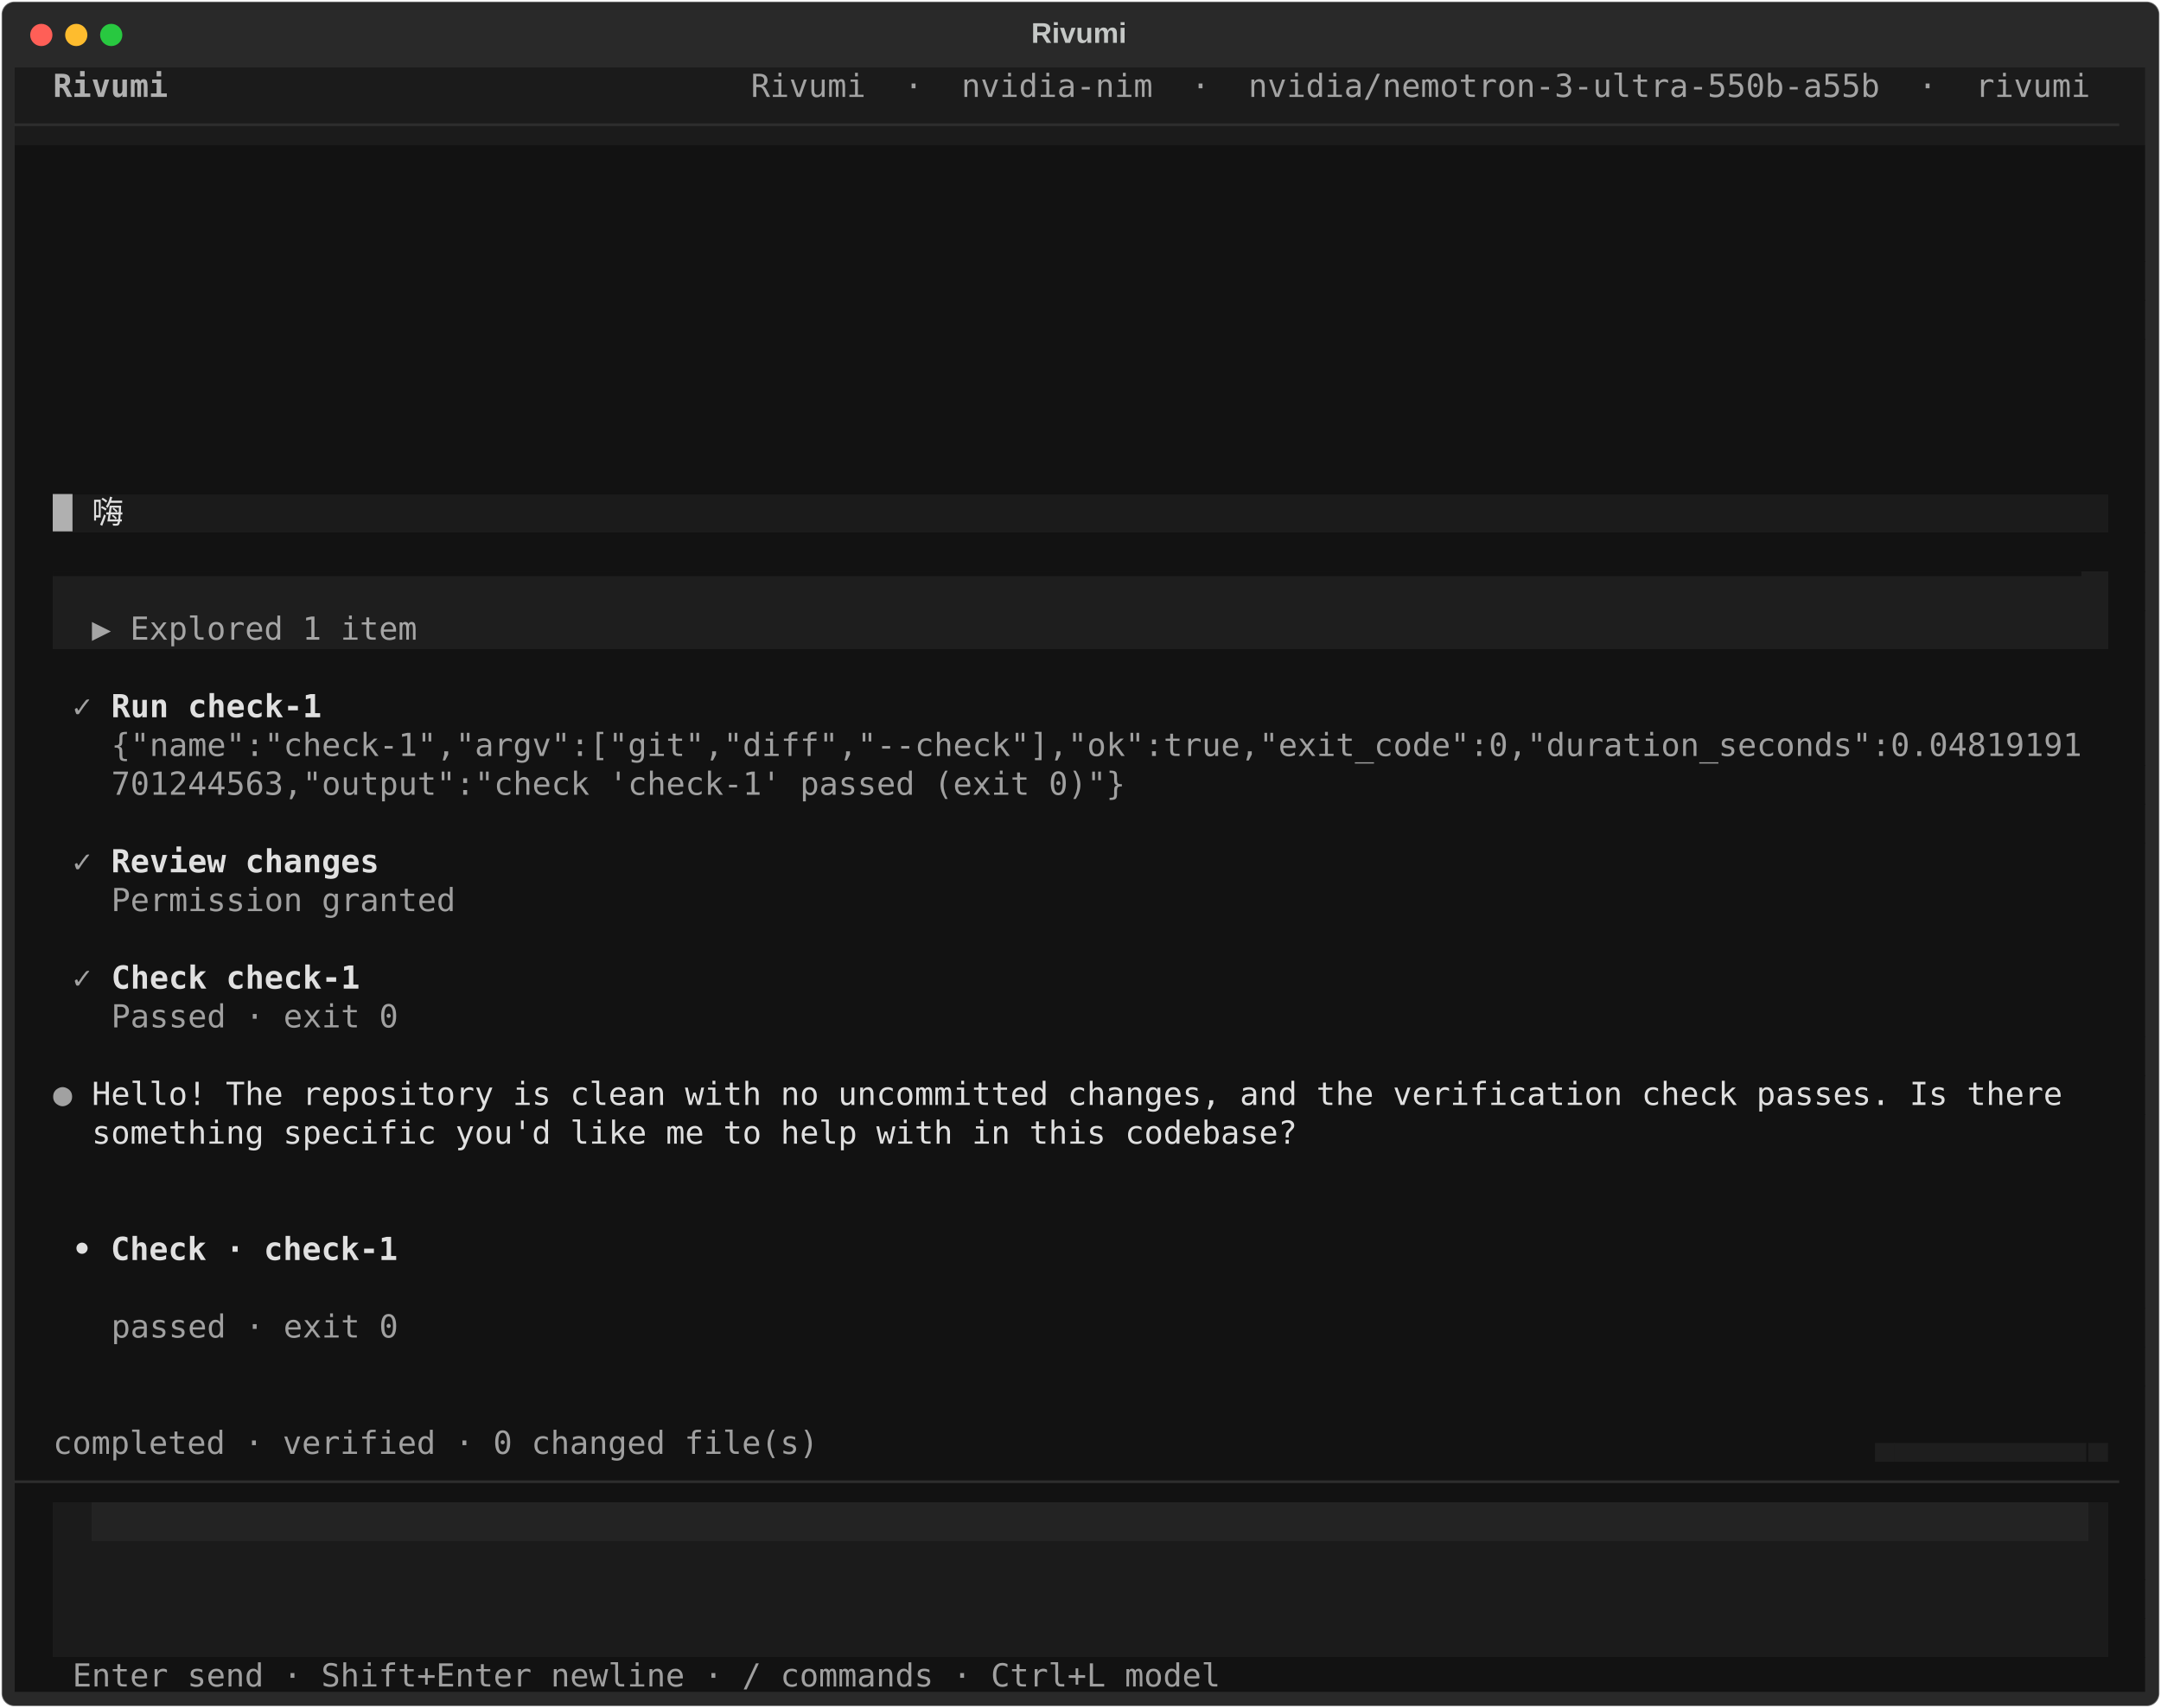
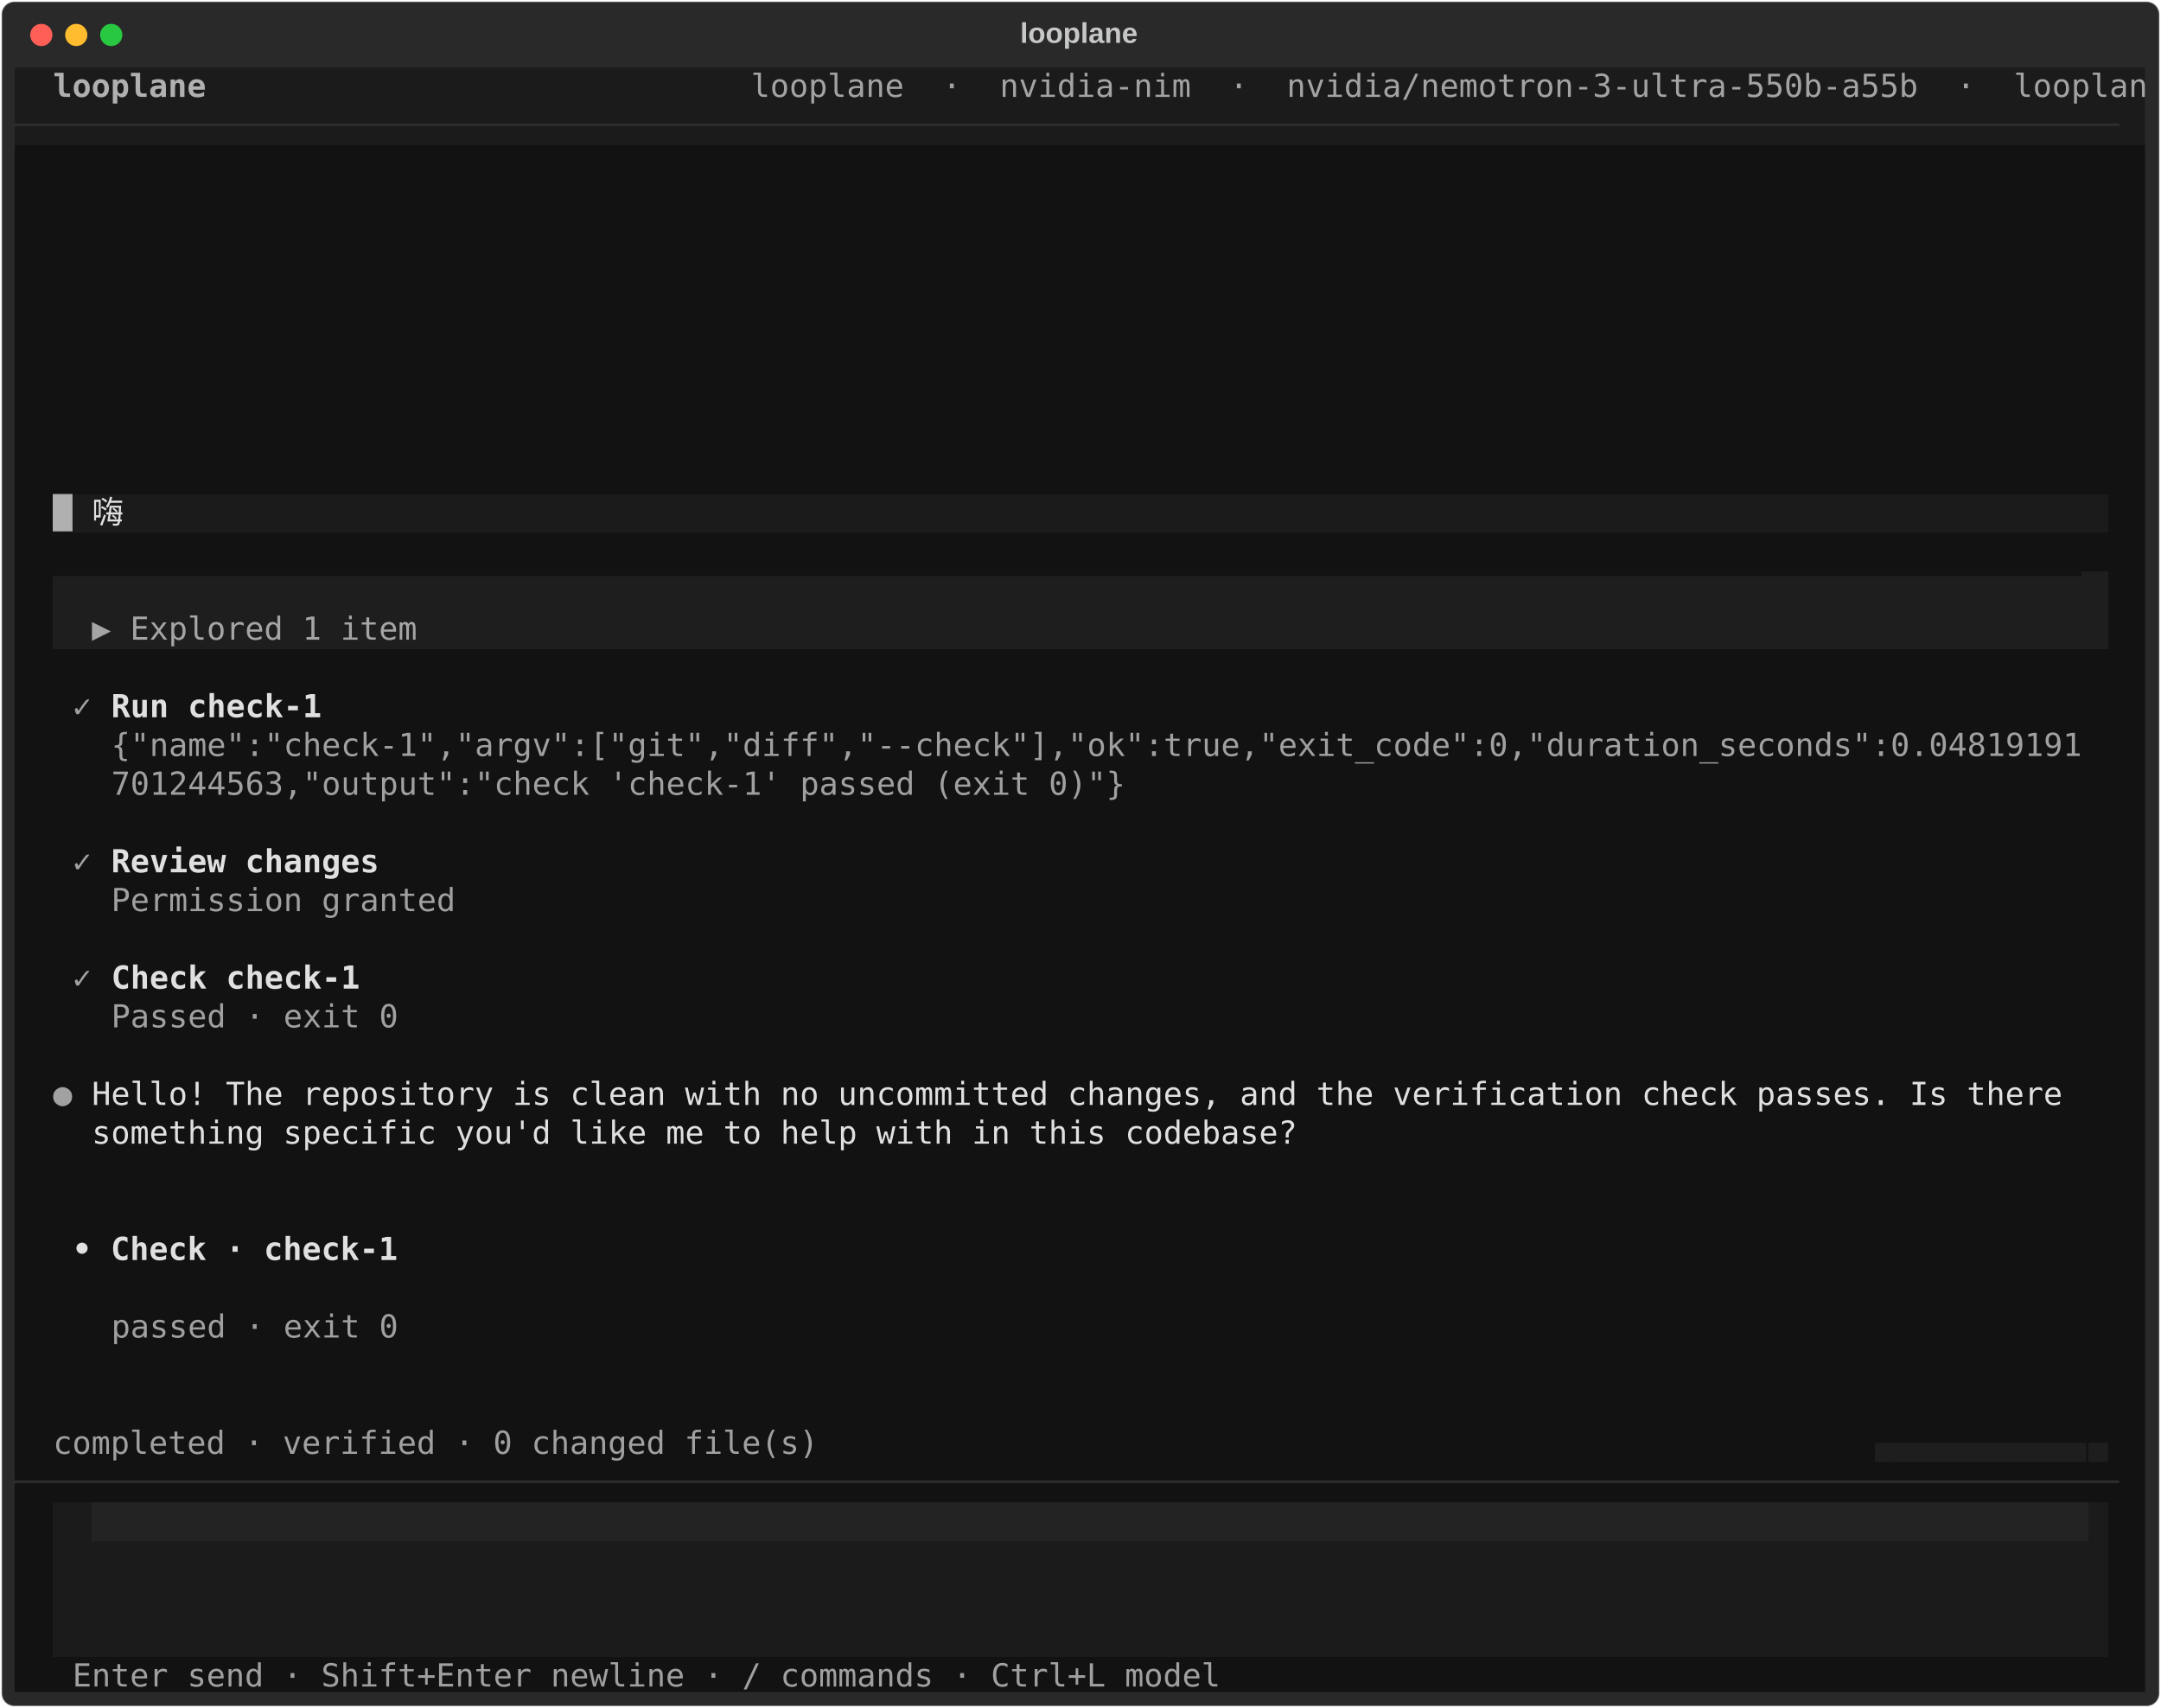
<svg xmlns="http://www.w3.org/2000/svg" class="rich-terminal" viewBox="0 0 1360 1074.8">
  <style>

    @font-face {
        font-family: "Fira Code";
        src: local("FiraCode-Regular"),
                url("https://cdnjs.cloudflare.com/ajax/libs/firacode/6.2.0/woff2/FiraCode-Regular.woff2") format("woff2"),
                url("https://cdnjs.cloudflare.com/ajax/libs/firacode/6.2.0/woff/FiraCode-Regular.woff") format("woff");
        font-style: normal;
        font-weight: 400;
    }
    @font-face {
        font-family: "Fira Code";
        src: local("FiraCode-Bold"),
                url("https://cdnjs.cloudflare.com/ajax/libs/firacode/6.2.0/woff2/FiraCode-Bold.woff2") format("woff2"),
                url("https://cdnjs.cloudflare.com/ajax/libs/firacode/6.2.0/woff/FiraCode-Bold.woff") format("woff");
        font-style: bold;
        font-weight: 700;
    }

    .terminal-3431250389-matrix {
        font-family: Fira Code, monospace;
        font-size: 20px;
        line-height: 24.4px;
        font-variant-east-asian: full-width;
    }

    .terminal-3431250389-title {
        font-size: 18px;
        font-weight: bold;
        font-family: arial;
    }

    .terminal-3431250389-r1 { fill: #c5c8c6 }
.terminal-3431250389-r2 { fill: #b0b0b0;font-weight: bold }
.terminal-3431250389-r3 { fill: #a3a3a3 }
.terminal-3431250389-r4 { fill: #2d2d2d }
.terminal-3431250389-r5 { fill: #b0b0b0 }
.terminal-3431250389-r6 { fill: #e0e0e0 }
.terminal-3431250389-r7 { fill: #121212 }
.terminal-3431250389-r8 { fill: #a5a5a5 }
.terminal-3431250389-r9 { fill: #a1a1a1 }
.terminal-3431250389-r10 { fill: #e0e0e0;font-weight: bold }
.terminal-3431250389-r11 { fill: #a0a0a0 }
.terminal-3431250389-r12 { fill: #a1a1a1;font-weight: bold }
.terminal-3431250389-r13 { fill: #1e1e1e }
.terminal-3431250389-r14 { fill: #b0b0b0;text-decoration: underline; }
    </style>
  <defs>
    <clipPath id="terminal-3431250389-clip-terminal">
      <rect x="0" y="0" width="1341.0" height="1023.8" />
    </clipPath>
    <clipPath id="terminal-3431250389-line-0">
      <rect x="0" y="1.5" width="1342" height="24.65" />
    </clipPath>
    <clipPath id="terminal-3431250389-line-1">
      <rect x="0" y="25.9" width="1342" height="24.65" />
    </clipPath>
    <clipPath id="terminal-3431250389-line-2">
      <rect x="0" y="50.3" width="1342" height="24.65" />
    </clipPath>
    <clipPath id="terminal-3431250389-line-3">
      <rect x="0" y="74.7" width="1342" height="24.65" />
    </clipPath>
    <clipPath id="terminal-3431250389-line-4">
      <rect x="0" y="99.1" width="1342" height="24.65" />
    </clipPath>
    <clipPath id="terminal-3431250389-line-5">
      <rect x="0" y="123.5" width="1342" height="24.65" />
    </clipPath>
    <clipPath id="terminal-3431250389-line-6">
      <rect x="0" y="147.9" width="1342" height="24.65" />
    </clipPath>
    <clipPath id="terminal-3431250389-line-7">
      <rect x="0" y="172.3" width="1342" height="24.65" />
    </clipPath>
    <clipPath id="terminal-3431250389-line-8">
      <rect x="0" y="196.7" width="1342" height="24.65" />
    </clipPath>
    <clipPath id="terminal-3431250389-line-9">
      <rect x="0" y="221.1" width="1342" height="24.65" />
    </clipPath>
    <clipPath id="terminal-3431250389-line-10">
      <rect x="0" y="245.5" width="1342" height="24.65" />
    </clipPath>
    <clipPath id="terminal-3431250389-line-11">
      <rect x="0" y="269.9" width="1342" height="24.65" />
    </clipPath>
    <clipPath id="terminal-3431250389-line-12">
      <rect x="0" y="294.3" width="1342" height="24.65" />
    </clipPath>
    <clipPath id="terminal-3431250389-line-13">
      <rect x="0" y="318.7" width="1342" height="24.65" />
    </clipPath>
    <clipPath id="terminal-3431250389-line-14">
      <rect x="0" y="343.1" width="1342" height="24.65" />
    </clipPath>
    <clipPath id="terminal-3431250389-line-15">
      <rect x="0" y="367.5" width="1342" height="24.65" />
    </clipPath>
    <clipPath id="terminal-3431250389-line-16">
      <rect x="0" y="391.9" width="1342" height="24.65" />
    </clipPath>
    <clipPath id="terminal-3431250389-line-17">
      <rect x="0" y="416.3" width="1342" height="24.65" />
    </clipPath>
    <clipPath id="terminal-3431250389-line-18">
      <rect x="0" y="440.7" width="1342" height="24.65" />
    </clipPath>
    <clipPath id="terminal-3431250389-line-19">
      <rect x="0" y="465.1" width="1342" height="24.65" />
    </clipPath>
    <clipPath id="terminal-3431250389-line-20">
      <rect x="0" y="489.5" width="1342" height="24.65" />
    </clipPath>
    <clipPath id="terminal-3431250389-line-21">
      <rect x="0" y="513.9" width="1342" height="24.65" />
    </clipPath>
    <clipPath id="terminal-3431250389-line-22">
      <rect x="0" y="538.3" width="1342" height="24.65" />
    </clipPath>
    <clipPath id="terminal-3431250389-line-23">
      <rect x="0" y="562.7" width="1342" height="24.65" />
    </clipPath>
    <clipPath id="terminal-3431250389-line-24">
      <rect x="0" y="587.1" width="1342" height="24.65" />
    </clipPath>
    <clipPath id="terminal-3431250389-line-25">
      <rect x="0" y="611.5" width="1342" height="24.65" />
    </clipPath>
    <clipPath id="terminal-3431250389-line-26">
      <rect x="0" y="635.9" width="1342" height="24.65" />
    </clipPath>
    <clipPath id="terminal-3431250389-line-27">
      <rect x="0" y="660.3" width="1342" height="24.65" />
    </clipPath>
    <clipPath id="terminal-3431250389-line-28">
      <rect x="0" y="684.7" width="1342" height="24.65" />
    </clipPath>
    <clipPath id="terminal-3431250389-line-29">
      <rect x="0" y="709.1" width="1342" height="24.65" />
    </clipPath>
    <clipPath id="terminal-3431250389-line-30">
      <rect x="0" y="733.5" width="1342" height="24.65" />
    </clipPath>
    <clipPath id="terminal-3431250389-line-31">
      <rect x="0" y="757.9" width="1342" height="24.65" />
    </clipPath>
    <clipPath id="terminal-3431250389-line-32">
      <rect x="0" y="782.3" width="1342" height="24.65" />
    </clipPath>
    <clipPath id="terminal-3431250389-line-33">
      <rect x="0" y="806.7" width="1342" height="24.65" />
    </clipPath>
    <clipPath id="terminal-3431250389-line-34">
      <rect x="0" y="831.1" width="1342" height="24.65" />
    </clipPath>
    <clipPath id="terminal-3431250389-line-35">
      <rect x="0" y="855.5" width="1342" height="24.65" />
    </clipPath>
    <clipPath id="terminal-3431250389-line-36">
      <rect x="0" y="879.9" width="1342" height="24.65" />
    </clipPath>
    <clipPath id="terminal-3431250389-line-37">
      <rect x="0" y="904.3" width="1342" height="24.65" />
    </clipPath>
    <clipPath id="terminal-3431250389-line-38">
      <rect x="0" y="928.7" width="1342" height="24.65" />
    </clipPath>
    <clipPath id="terminal-3431250389-line-39">
      <rect x="0" y="953.1" width="1342" height="24.65" />
    </clipPath>
    <clipPath id="terminal-3431250389-line-40">
      <rect x="0" y="977.5" width="1342" height="24.65" />
    </clipPath>
  </defs>
  <rect fill="#292929" stroke="rgba(255,255,255,0.35)" stroke-width="1" x="1" y="1" width="1358" height="1072.8" rx="8" />
-   <text class="terminal-3431250389-title" fill="#c5c8c6" text-anchor="middle" x="679" y="27">Rivumi</text>
+   <text class="terminal-3431250389-title" fill="#c5c8c6" text-anchor="middle" x="679" y="27">looplane</text>
  <g transform="translate(26,22)">
    <circle cx="0" cy="0" r="7" fill="#ff5f57" />
    <circle cx="22" cy="0" r="7" fill="#febc2e" />
    <circle cx="44" cy="0" r="7" fill="#28c840" />
  </g>
  <g transform="translate(9, 41)" clip-path="url(#terminal-3431250389-clip-terminal)">
    <rect fill="#1b1b1b" x="0" y="1.5" width="24.4" height="24.65" shape-rendering="crispEdges" />
    <rect fill="#1b1b1b" x="24.4" y="1.5" width="73.2" height="24.65" shape-rendering="crispEdges" />
    <rect fill="#1b1b1b" x="97.6" y="1.5" width="24.4" height="24.65" shape-rendering="crispEdges" />
    <rect fill="#1b1b1b" x="122" y="1.5" width="341.6" height="24.65" shape-rendering="crispEdges" />
    <rect fill="#1b1b1b" x="463.6" y="1.5" width="854" height="24.65" shape-rendering="crispEdges" />
    <rect fill="#1b1b1b" x="1317.6" y="1.5" width="24.4" height="24.65" shape-rendering="crispEdges" />
    <rect fill="#1b1b1b" x="0" y="25.9" width="1342" height="24.65" shape-rendering="crispEdges" />
    <rect fill="#121212" x="0" y="50.3" width="1342" height="24.65" shape-rendering="crispEdges" />
    <rect fill="#121212" x="0" y="74.7" width="24.4" height="24.65" shape-rendering="crispEdges" />
    <rect fill="#121212" x="24.4" y="74.7" width="1293.2" height="24.65" shape-rendering="crispEdges" />
    <rect fill="#121212" x="1317.6" y="74.7" width="24.4" height="24.65" shape-rendering="crispEdges" />
    <rect fill="#121212" x="0" y="99.1" width="24.4" height="24.65" shape-rendering="crispEdges" />
    <rect fill="#121212" x="24.4" y="99.1" width="1293.2" height="24.65" shape-rendering="crispEdges" />
    <rect fill="#121212" x="1317.6" y="99.1" width="24.4" height="24.65" shape-rendering="crispEdges" />
    <rect fill="#121212" x="0" y="123.5" width="24.4" height="24.65" shape-rendering="crispEdges" />
    <rect fill="#121212" x="24.4" y="123.5" width="1293.2" height="24.65" shape-rendering="crispEdges" />
    <rect fill="#121212" x="1317.6" y="123.5" width="24.4" height="24.65" shape-rendering="crispEdges" />
    <rect fill="#121212" x="0" y="147.9" width="24.4" height="24.65" shape-rendering="crispEdges" />
    <rect fill="#121212" x="24.4" y="147.9" width="1293.2" height="24.65" shape-rendering="crispEdges" />
    <rect fill="#121212" x="1317.6" y="147.9" width="24.4" height="24.65" shape-rendering="crispEdges" />
    <rect fill="#121212" x="0" y="172.3" width="24.4" height="24.65" shape-rendering="crispEdges" />
    <rect fill="#121212" x="24.4" y="172.3" width="1293.2" height="24.65" shape-rendering="crispEdges" />
    <rect fill="#121212" x="1317.6" y="172.3" width="24.4" height="24.65" shape-rendering="crispEdges" />
    <rect fill="#121212" x="0" y="196.7" width="24.4" height="24.65" shape-rendering="crispEdges" />
    <rect fill="#121212" x="24.4" y="196.7" width="1293.2" height="24.65" shape-rendering="crispEdges" />
    <rect fill="#121212" x="1317.6" y="196.7" width="24.4" height="24.65" shape-rendering="crispEdges" />
    <rect fill="#121212" x="0" y="221.1" width="24.4" height="24.65" shape-rendering="crispEdges" />
    <rect fill="#121212" x="24.4" y="221.1" width="1293.2" height="24.65" shape-rendering="crispEdges" />
    <rect fill="#121212" x="1317.6" y="221.1" width="24.4" height="24.65" shape-rendering="crispEdges" />
    <rect fill="#121212" x="0" y="245.5" width="24.4" height="24.65" shape-rendering="crispEdges" />
    <rect fill="#121212" x="24.4" y="245.5" width="1293.2" height="24.65" shape-rendering="crispEdges" />
    <rect fill="#121212" x="1317.6" y="245.5" width="24.4" height="24.65" shape-rendering="crispEdges" />
    <rect fill="#121212" x="0" y="269.9" width="24.4" height="24.65" shape-rendering="crispEdges" />
    <rect fill="#1b1b1b" x="24.4" y="269.9" width="12.2" height="24.65" shape-rendering="crispEdges" />
    <rect fill="#1b1b1b" x="36.6" y="269.9" width="12.2" height="24.65" shape-rendering="crispEdges" />
    <rect fill="#1b1b1b" x="48.8" y="269.9" width="24.4" height="24.65" shape-rendering="crispEdges" />
    <rect fill="#1b1b1b" x="73.2" y="269.9" width="1232.2" height="24.65" shape-rendering="crispEdges" />
    <rect fill="#1b1b1b" x="1305.4" y="269.9" width="12.2" height="24.65" shape-rendering="crispEdges" />
    <rect fill="#121212" x="1317.6" y="269.9" width="24.4" height="24.65" shape-rendering="crispEdges" />
    <rect fill="#121212" x="0" y="294.3" width="24.4" height="24.65" shape-rendering="crispEdges" />
    <rect fill="#121212" x="24.4" y="294.3" width="1293.2" height="24.65" shape-rendering="crispEdges" />
    <rect fill="#121212" x="1317.6" y="294.3" width="24.4" height="24.65" shape-rendering="crispEdges" />
    <rect fill="#121212" x="0" y="318.7" width="24.4" height="24.65" shape-rendering="crispEdges" />
    <rect fill="#1e1e1e" x="24.4" y="318.7" width="1293.2" height="24.65" shape-rendering="crispEdges" />
    <rect fill="#121212" x="1317.6" y="318.7" width="24.4" height="24.65" shape-rendering="crispEdges" />
    <rect fill="#121212" x="0" y="343.1" width="24.4" height="24.65" shape-rendering="crispEdges" />
    <rect fill="#1e1e1e" x="24.4" y="343.1" width="12.2" height="24.65" shape-rendering="crispEdges" />
    <rect fill="#1e1e1e" x="36.6" y="343.1" width="12.2" height="24.65" shape-rendering="crispEdges" />
    <rect fill="#1e1e1e" x="48.8" y="343.1" width="207.4" height="24.65" shape-rendering="crispEdges" />
    <rect fill="#1e1e1e" x="256.2" y="343.1" width="12.2" height="24.65" shape-rendering="crispEdges" />
    <rect fill="#1e1e1e" x="268.4" y="343.1" width="1049.2" height="24.65" shape-rendering="crispEdges" />
    <rect fill="#121212" x="1317.6" y="343.1" width="24.4" height="24.65" shape-rendering="crispEdges" />
    <rect fill="#121212" x="0" y="367.5" width="24.4" height="24.65" shape-rendering="crispEdges" />
    <rect fill="#121212" x="24.4" y="367.5" width="1293.2" height="24.65" shape-rendering="crispEdges" />
    <rect fill="#121212" x="1317.6" y="367.5" width="24.4" height="24.65" shape-rendering="crispEdges" />
    <rect fill="#121212" x="0" y="391.9" width="24.4" height="24.65" shape-rendering="crispEdges" />
    <rect fill="#121212" x="24.4" y="391.9" width="12.2" height="24.65" shape-rendering="crispEdges" />
    <rect fill="#121212" x="36.6" y="391.9" width="12.2" height="24.65" shape-rendering="crispEdges" />
    <rect fill="#121212" x="48.8" y="391.9" width="12.2" height="24.65" shape-rendering="crispEdges" />
    <rect fill="#121212" x="61" y="391.9" width="134.2" height="24.65" shape-rendering="crispEdges" />
    <rect fill="#121212" x="195.2" y="391.9" width="1122.4" height="24.65" shape-rendering="crispEdges" />
    <rect fill="#121212" x="1317.6" y="391.9" width="24.4" height="24.65" shape-rendering="crispEdges" />
    <rect fill="#121212" x="0" y="416.3" width="24.4" height="24.65" shape-rendering="crispEdges" />
    <rect fill="#121212" x="24.4" y="416.3" width="12.2" height="24.65" shape-rendering="crispEdges" />
    <rect fill="#121212" x="36.6" y="416.3" width="24.4" height="24.65" shape-rendering="crispEdges" />
    <rect fill="#121212" x="61" y="416.3" width="1256.6" height="24.65" shape-rendering="crispEdges" />
    <rect fill="#121212" x="1317.6" y="416.3" width="24.4" height="24.65" shape-rendering="crispEdges" />
    <rect fill="#121212" x="0" y="440.7" width="24.4" height="24.65" shape-rendering="crispEdges" />
    <rect fill="#121212" x="24.4" y="440.7" width="12.2" height="24.65" shape-rendering="crispEdges" />
    <rect fill="#121212" x="36.6" y="440.7" width="24.4" height="24.65" shape-rendering="crispEdges" />
    <rect fill="#121212" x="61" y="440.7" width="646.6" height="24.65" shape-rendering="crispEdges" />
    <rect fill="#121212" x="707.6" y="440.7" width="610" height="24.65" shape-rendering="crispEdges" />
    <rect fill="#121212" x="1317.6" y="440.7" width="24.4" height="24.65" shape-rendering="crispEdges" />
    <rect fill="#121212" x="0" y="465.1" width="24.4" height="24.65" shape-rendering="crispEdges" />
    <rect fill="#121212" x="24.4" y="465.1" width="1293.2" height="24.65" shape-rendering="crispEdges" />
    <rect fill="#121212" x="1317.6" y="465.1" width="24.4" height="24.65" shape-rendering="crispEdges" />
    <rect fill="#121212" x="0" y="489.5" width="24.4" height="24.65" shape-rendering="crispEdges" />
    <rect fill="#121212" x="24.4" y="489.5" width="12.2" height="24.65" shape-rendering="crispEdges" />
    <rect fill="#121212" x="36.6" y="489.5" width="12.2" height="24.65" shape-rendering="crispEdges" />
    <rect fill="#121212" x="48.8" y="489.5" width="12.2" height="24.65" shape-rendering="crispEdges" />
    <rect fill="#121212" x="61" y="489.5" width="170.8" height="24.65" shape-rendering="crispEdges" />
    <rect fill="#121212" x="231.8" y="489.5" width="1085.8" height="24.65" shape-rendering="crispEdges" />
    <rect fill="#121212" x="1317.6" y="489.5" width="24.4" height="24.65" shape-rendering="crispEdges" />
    <rect fill="#121212" x="0" y="513.9" width="24.4" height="24.65" shape-rendering="crispEdges" />
    <rect fill="#121212" x="24.4" y="513.9" width="12.2" height="24.65" shape-rendering="crispEdges" />
    <rect fill="#121212" x="36.6" y="513.9" width="24.4" height="24.65" shape-rendering="crispEdges" />
    <rect fill="#121212" x="61" y="513.9" width="219.6" height="24.65" shape-rendering="crispEdges" />
    <rect fill="#121212" x="280.6" y="513.9" width="1037" height="24.65" shape-rendering="crispEdges" />
    <rect fill="#121212" x="1317.6" y="513.9" width="24.4" height="24.65" shape-rendering="crispEdges" />
    <rect fill="#121212" x="0" y="538.3" width="24.4" height="24.65" shape-rendering="crispEdges" />
    <rect fill="#121212" x="24.4" y="538.3" width="1293.2" height="24.65" shape-rendering="crispEdges" />
    <rect fill="#121212" x="1317.6" y="538.3" width="24.4" height="24.65" shape-rendering="crispEdges" />
    <rect fill="#121212" x="0" y="562.7" width="24.4" height="24.65" shape-rendering="crispEdges" />
    <rect fill="#121212" x="24.4" y="562.7" width="12.2" height="24.65" shape-rendering="crispEdges" />
    <rect fill="#121212" x="36.6" y="562.7" width="12.2" height="24.65" shape-rendering="crispEdges" />
    <rect fill="#121212" x="48.8" y="562.7" width="12.2" height="24.65" shape-rendering="crispEdges" />
    <rect fill="#121212" x="61" y="562.7" width="158.6" height="24.65" shape-rendering="crispEdges" />
    <rect fill="#121212" x="219.6" y="562.7" width="1098" height="24.65" shape-rendering="crispEdges" />
    <rect fill="#121212" x="1317.6" y="562.7" width="24.4" height="24.65" shape-rendering="crispEdges" />
    <rect fill="#121212" x="0" y="587.1" width="24.4" height="24.65" shape-rendering="crispEdges" />
    <rect fill="#121212" x="24.4" y="587.1" width="12.2" height="24.65" shape-rendering="crispEdges" />
    <rect fill="#121212" x="36.6" y="587.1" width="24.4" height="24.65" shape-rendering="crispEdges" />
    <rect fill="#121212" x="61" y="587.1" width="183" height="24.65" shape-rendering="crispEdges" />
    <rect fill="#121212" x="244" y="587.1" width="1073.6" height="24.65" shape-rendering="crispEdges" />
    <rect fill="#121212" x="1317.6" y="587.1" width="24.4" height="24.65" shape-rendering="crispEdges" />
    <rect fill="#121212" x="0" y="611.5" width="24.4" height="24.65" shape-rendering="crispEdges" />
    <rect fill="#121212" x="24.4" y="611.5" width="1293.2" height="24.65" shape-rendering="crispEdges" />
    <rect fill="#121212" x="1317.6" y="611.5" width="24.4" height="24.65" shape-rendering="crispEdges" />
    <rect fill="#121212" x="0" y="635.9" width="24.4" height="24.65" shape-rendering="crispEdges" />
    <rect fill="#121212" x="24.4" y="635.9" width="12.2" height="24.65" shape-rendering="crispEdges" />
    <rect fill="#121212" x="36.6" y="635.9" width="12.2" height="24.65" shape-rendering="crispEdges" />
    <rect fill="#121212" x="48.8" y="635.9" width="1256.6" height="24.65" shape-rendering="crispEdges" />
    <rect fill="#121212" x="1305.4" y="635.9" width="12.2" height="24.65" shape-rendering="crispEdges" />
    <rect fill="#121212" x="1317.6" y="635.9" width="24.4" height="24.65" shape-rendering="crispEdges" />
    <rect fill="#121212" x="0" y="660.3" width="24.4" height="24.65" shape-rendering="crispEdges" />
    <rect fill="#121212" x="24.4" y="660.3" width="24.4" height="24.65" shape-rendering="crispEdges" />
    <rect fill="#121212" x="48.8" y="660.3" width="768.6" height="24.65" shape-rendering="crispEdges" />
    <rect fill="#121212" x="817.4" y="660.3" width="500.2" height="24.65" shape-rendering="crispEdges" />
    <rect fill="#121212" x="1317.6" y="660.3" width="24.4" height="24.65" shape-rendering="crispEdges" />
    <rect fill="#121212" x="0" y="684.7" width="24.4" height="24.65" shape-rendering="crispEdges" />
    <rect fill="#121212" x="24.4" y="684.7" width="24.4" height="24.65" shape-rendering="crispEdges" />
    <rect fill="#121212" x="48.8" y="684.7" width="1268.8" height="24.65" shape-rendering="crispEdges" />
    <rect fill="#121212" x="1317.6" y="684.7" width="24.4" height="24.65" shape-rendering="crispEdges" />
    <rect fill="#121212" x="0" y="709.1" width="24.4" height="24.65" shape-rendering="crispEdges" />
    <rect fill="#121212" x="24.4" y="709.1" width="1293.2" height="24.65" shape-rendering="crispEdges" />
    <rect fill="#121212" x="1317.6" y="709.1" width="24.4" height="24.65" shape-rendering="crispEdges" />
    <rect fill="#121212" x="0" y="733.5" width="24.4" height="24.65" shape-rendering="crispEdges" />
    <rect fill="#121212" x="24.4" y="733.5" width="12.2" height="24.65" shape-rendering="crispEdges" />
    <rect fill="#121212" x="36.6" y="733.5" width="207.4" height="24.65" shape-rendering="crispEdges" />
    <rect fill="#121212" x="244" y="733.5" width="1073.6" height="24.65" shape-rendering="crispEdges" />
    <rect fill="#121212" x="1317.6" y="733.5" width="24.4" height="24.65" shape-rendering="crispEdges" />
    <rect fill="#121212" x="0" y="757.9" width="24.4" height="24.65" shape-rendering="crispEdges" />
    <rect fill="#121212" x="24.4" y="757.9" width="12.2" height="24.65" shape-rendering="crispEdges" />
    <rect fill="#121212" x="36.6" y="757.9" width="1281" height="24.65" shape-rendering="crispEdges" />
    <rect fill="#121212" x="1317.6" y="757.9" width="24.4" height="24.65" shape-rendering="crispEdges" />
    <rect fill="#121212" x="0" y="782.3" width="24.4" height="24.65" shape-rendering="crispEdges" />
    <rect fill="#121212" x="24.4" y="782.3" width="12.2" height="24.65" shape-rendering="crispEdges" />
    <rect fill="#121212" x="36.6" y="782.3" width="24.4" height="24.65" shape-rendering="crispEdges" />
    <rect fill="#121212" x="61" y="782.3" width="183" height="24.65" shape-rendering="crispEdges" />
    <rect fill="#121212" x="244" y="782.3" width="1073.6" height="24.65" shape-rendering="crispEdges" />
    <rect fill="#121212" x="1317.6" y="782.3" width="24.4" height="24.65" shape-rendering="crispEdges" />
    <rect fill="#121212" x="0" y="806.7" width="24.4" height="24.65" shape-rendering="crispEdges" />
    <rect fill="#121212" x="24.4" y="806.7" width="1293.2" height="24.65" shape-rendering="crispEdges" />
    <rect fill="#121212" x="1317.6" y="806.7" width="24.4" height="24.65" shape-rendering="crispEdges" />
    <rect fill="#121212" x="0" y="831.1" width="1342" height="24.65" shape-rendering="crispEdges" />
    <rect fill="#121212" x="0" y="855.5" width="24.4" height="24.65" shape-rendering="crispEdges" />
    <rect fill="#121212" x="24.4" y="855.5" width="488" height="24.65" shape-rendering="crispEdges" />
    <rect fill="#121212" x="512.4" y="855.5" width="658.8" height="24.65" shape-rendering="crispEdges" />
    <rect fill="#121212" x="1171.2" y="855.5" width="12.2" height="24.65" shape-rendering="crispEdges" />
    <rect fill="#121212" x="1183.4" y="855.5" width="122" height="24.65" shape-rendering="crispEdges" />
    <rect fill="#121212" x="1305.4" y="855.5" width="12.2" height="24.65" shape-rendering="crispEdges" />
    <rect fill="#121212" x="1317.6" y="855.5" width="24.4" height="24.65" shape-rendering="crispEdges" />
    <rect fill="#121212" x="0" y="879.9" width="1342" height="24.65" shape-rendering="crispEdges" />
    <rect fill="#121212" x="0" y="904.3" width="24.4" height="24.65" shape-rendering="crispEdges" />
    <rect fill="#1b1b1b" x="24.4" y="904.3" width="12.2" height="24.65" shape-rendering="crispEdges" />
    <rect fill="#1b1b1b" x="36.6" y="904.3" width="12.2" height="24.65" shape-rendering="crispEdges" />
    <rect fill="#232323" x="48.8" y="904.3" width="1256.6" height="24.65" shape-rendering="crispEdges" />
    <rect fill="#1b1b1b" x="1305.4" y="904.3" width="12.2" height="24.65" shape-rendering="crispEdges" />
    <rect fill="#121212" x="1317.6" y="904.3" width="24.4" height="24.65" shape-rendering="crispEdges" />
    <rect fill="#121212" x="0" y="928.7" width="24.4" height="24.65" shape-rendering="crispEdges" />
    <rect fill="#1b1b1b" x="24.4" y="928.7" width="12.2" height="24.65" shape-rendering="crispEdges" />
    <rect fill="#1b1b1b" x="36.6" y="928.7" width="1268.8" height="24.65" shape-rendering="crispEdges" />
    <rect fill="#1b1b1b" x="1305.4" y="928.7" width="12.2" height="24.65" shape-rendering="crispEdges" />
    <rect fill="#121212" x="1317.6" y="928.7" width="24.4" height="24.65" shape-rendering="crispEdges" />
    <rect fill="#121212" x="0" y="953.1" width="24.4" height="24.65" shape-rendering="crispEdges" />
    <rect fill="#1b1b1b" x="24.4" y="953.1" width="12.2" height="24.65" shape-rendering="crispEdges" />
    <rect fill="#1b1b1b" x="36.6" y="953.1" width="1268.8" height="24.65" shape-rendering="crispEdges" />
    <rect fill="#1b1b1b" x="1305.4" y="953.1" width="12.2" height="24.65" shape-rendering="crispEdges" />
    <rect fill="#121212" x="1317.6" y="953.1" width="24.4" height="24.65" shape-rendering="crispEdges" />
    <rect fill="#121212" x="0" y="977.5" width="24.4" height="24.65" shape-rendering="crispEdges" />
    <rect fill="#1b1b1b" x="24.4" y="977.5" width="12.2" height="24.65" shape-rendering="crispEdges" />
    <rect fill="#1b1b1b" x="36.6" y="977.5" width="1268.8" height="24.65" shape-rendering="crispEdges" />
    <rect fill="#1b1b1b" x="1305.4" y="977.5" width="12.2" height="24.65" shape-rendering="crispEdges" />
    <rect fill="#121212" x="1317.6" y="977.5" width="24.4" height="24.65" shape-rendering="crispEdges" />
    <rect fill="#121212" x="0" y="1001.9" width="24.4" height="24.65" shape-rendering="crispEdges" />
    <rect fill="#121212" x="24.4" y="1001.9" width="12.2" height="24.65" shape-rendering="crispEdges" />
    <rect fill="#121212" x="36.6" y="1001.9" width="732" height="24.65" shape-rendering="crispEdges" />
    <rect fill="#121212" x="768.6" y="1001.9" width="536.8" height="24.65" shape-rendering="crispEdges" />
    <rect fill="#121212" x="1305.4" y="1001.9" width="12.2" height="24.65" shape-rendering="crispEdges" />
    <rect fill="#121212" x="1317.6" y="1001.9" width="24.4" height="24.65" shape-rendering="crispEdges" />
    <g class="terminal-3431250389-matrix">
-       <text class="terminal-3431250389-r2" x="24.4" y="20" textLength="73.2" clip-path="url(#terminal-3431250389-line-0)">Rivumi</text>
-       <text class="terminal-3431250389-r3" x="463.6" y="20" textLength="854" clip-path="url(#terminal-3431250389-line-0)">Rivumi  ·  nvidia-nim  ·  nvidia/nemotron-3-ultra-550b-a55b  ·  rivumi</text>
+       <text class="terminal-3431250389-r2" x="24.4" y="20" textLength="73.2" clip-path="url(#terminal-3431250389-line-0)">looplane</text>
+       <text class="terminal-3431250389-r3" x="463.6" y="20" textLength="854" clip-path="url(#terminal-3431250389-line-0)">looplane  ·  nvidia-nim  ·  nvidia/nemotron-3-ultra-550b-a55b  ·  looplane</text>
      <text class="terminal-3431250389-r1" x="1342" y="20" textLength="12.2" clip-path="url(#terminal-3431250389-line-0)">
</text>
      <text class="terminal-3431250389-r4" x="0" y="44.4" textLength="1342" clip-path="url(#terminal-3431250389-line-1)">──────────────────────────────────────────────────────────────────────────────────────────────────────────────</text>
      <text class="terminal-3431250389-r1" x="1342" y="44.4" textLength="12.2" clip-path="url(#terminal-3431250389-line-1)">
</text>
      <text class="terminal-3431250389-r1" x="1342" y="68.8" textLength="12.2" clip-path="url(#terminal-3431250389-line-2)">
</text>
      <text class="terminal-3431250389-r1" x="1342" y="93.2" textLength="12.2" clip-path="url(#terminal-3431250389-line-3)">
</text>
      <text class="terminal-3431250389-r1" x="1342" y="117.6" textLength="12.2" clip-path="url(#terminal-3431250389-line-4)">
</text>
      <text class="terminal-3431250389-r1" x="1342" y="142" textLength="12.2" clip-path="url(#terminal-3431250389-line-5)">
</text>
      <text class="terminal-3431250389-r1" x="1342" y="166.4" textLength="12.2" clip-path="url(#terminal-3431250389-line-6)">
</text>
      <text class="terminal-3431250389-r1" x="1342" y="190.8" textLength="12.2" clip-path="url(#terminal-3431250389-line-7)">
</text>
      <text class="terminal-3431250389-r1" x="1342" y="215.2" textLength="12.2" clip-path="url(#terminal-3431250389-line-8)">
</text>
      <text class="terminal-3431250389-r1" x="1342" y="239.6" textLength="12.2" clip-path="url(#terminal-3431250389-line-9)">
</text>
      <text class="terminal-3431250389-r1" x="1342" y="264" textLength="12.2" clip-path="url(#terminal-3431250389-line-10)">
</text>
      <text class="terminal-3431250389-r5" x="24.4" y="288.4" textLength="12.2" clip-path="url(#terminal-3431250389-line-11)">█</text>
      <text class="terminal-3431250389-r6" x="48.8" y="288.4" textLength="12.2" clip-path="url(#terminal-3431250389-line-11)">嗨</text>
      <text class="terminal-3431250389-r1" x="1342" y="288.4" textLength="12.2" clip-path="url(#terminal-3431250389-line-11)">
</text>
      <text class="terminal-3431250389-r1" x="1342" y="312.8" textLength="12.2" clip-path="url(#terminal-3431250389-line-12)">
</text>
      <text class="terminal-3431250389-r7" x="24.4" y="337.2" textLength="1293.2" clip-path="url(#terminal-3431250389-line-13)">▔▔▔▔▔▔▔▔▔▔▔▔▔▔▔▔▔▔▔▔▔▔▔▔▔▔▔▔▔▔▔▔▔▔▔▔▔▔▔▔▔▔▔▔▔▔▔▔▔▔▔▔▔▔▔▔▔▔▔▔▔▔▔▔▔▔▔▔▔▔▔▔▔▔▔▔▔▔▔▔▔▔▔▔▔▔▔▔▔▔▔▔▔▔▔▔▔▔▔▔▔▔▔▔▔▔</text>
      <text class="terminal-3431250389-r1" x="1342" y="337.2" textLength="12.2" clip-path="url(#terminal-3431250389-line-13)">
</text>
      <text class="terminal-3431250389-r8" x="48.8" y="361.6" textLength="207.4" clip-path="url(#terminal-3431250389-line-14)">▶ Explored 1 item</text>
      <text class="terminal-3431250389-r1" x="1342" y="361.6" textLength="12.2" clip-path="url(#terminal-3431250389-line-14)">
</text>
      <text class="terminal-3431250389-r1" x="1342" y="386" textLength="12.2" clip-path="url(#terminal-3431250389-line-15)">
</text>
      <text class="terminal-3431250389-r9" x="36.6" y="410.4" textLength="12.2" clip-path="url(#terminal-3431250389-line-16)">✓</text>
      <text class="terminal-3431250389-r10" x="61" y="410.4" textLength="134.2" clip-path="url(#terminal-3431250389-line-16)">Run check-1</text>
      <text class="terminal-3431250389-r1" x="1342" y="410.4" textLength="12.2" clip-path="url(#terminal-3431250389-line-16)">
</text>
      <text class="terminal-3431250389-r11" x="61" y="434.8" textLength="1256.6" clip-path="url(#terminal-3431250389-line-17)">{"name":"check-1","argv":["git","diff","--check"],"ok":true,"exit_code":0,"duration_seconds":0.04819191</text>
      <text class="terminal-3431250389-r1" x="1342" y="434.8" textLength="12.2" clip-path="url(#terminal-3431250389-line-17)">
</text>
      <text class="terminal-3431250389-r11" x="61" y="459.2" textLength="646.6" clip-path="url(#terminal-3431250389-line-18)">701244563,"output":"check 'check-1' passed (exit 0)"}</text>
      <text class="terminal-3431250389-r1" x="1342" y="459.2" textLength="12.2" clip-path="url(#terminal-3431250389-line-18)">
</text>
      <text class="terminal-3431250389-r1" x="1342" y="483.6" textLength="12.2" clip-path="url(#terminal-3431250389-line-19)">
</text>
      <text class="terminal-3431250389-r9" x="36.6" y="508" textLength="12.2" clip-path="url(#terminal-3431250389-line-20)">✓</text>
      <text class="terminal-3431250389-r10" x="61" y="508" textLength="170.8" clip-path="url(#terminal-3431250389-line-20)">Review changes</text>
      <text class="terminal-3431250389-r1" x="1342" y="508" textLength="12.2" clip-path="url(#terminal-3431250389-line-20)">
</text>
      <text class="terminal-3431250389-r11" x="61" y="532.4" textLength="219.6" clip-path="url(#terminal-3431250389-line-21)">Permission granted</text>
      <text class="terminal-3431250389-r1" x="1342" y="532.4" textLength="12.2" clip-path="url(#terminal-3431250389-line-21)">
</text>
      <text class="terminal-3431250389-r1" x="1342" y="556.8" textLength="12.2" clip-path="url(#terminal-3431250389-line-22)">
</text>
      <text class="terminal-3431250389-r9" x="36.6" y="581.2" textLength="12.2" clip-path="url(#terminal-3431250389-line-23)">✓</text>
      <text class="terminal-3431250389-r10" x="61" y="581.2" textLength="158.6" clip-path="url(#terminal-3431250389-line-23)">Check check-1</text>
      <text class="terminal-3431250389-r1" x="1342" y="581.2" textLength="12.2" clip-path="url(#terminal-3431250389-line-23)">
</text>
      <text class="terminal-3431250389-r11" x="61" y="605.6" textLength="183" clip-path="url(#terminal-3431250389-line-24)">Passed · exit 0</text>
      <text class="terminal-3431250389-r1" x="1342" y="605.6" textLength="12.2" clip-path="url(#terminal-3431250389-line-24)">
</text>
      <text class="terminal-3431250389-r1" x="1342" y="630" textLength="12.2" clip-path="url(#terminal-3431250389-line-25)">
</text>
      <text class="terminal-3431250389-r12" x="24.4" y="654.4" textLength="12.2" clip-path="url(#terminal-3431250389-line-26)">●</text>
      <text class="terminal-3431250389-r6" x="48.8" y="654.4" textLength="1256.6" clip-path="url(#terminal-3431250389-line-26)">Hello! The repository is clean with no uncommitted changes, and the verification check passes. Is there</text>
      <text class="terminal-3431250389-r1" x="1342" y="654.4" textLength="12.2" clip-path="url(#terminal-3431250389-line-26)">
</text>
      <text class="terminal-3431250389-r6" x="48.8" y="678.8" textLength="768.6" clip-path="url(#terminal-3431250389-line-27)">something specific you'd like me to help with in this codebase?</text>
      <text class="terminal-3431250389-r1" x="1342" y="678.8" textLength="12.2" clip-path="url(#terminal-3431250389-line-27)">
</text>
      <text class="terminal-3431250389-r1" x="1342" y="703.2" textLength="12.2" clip-path="url(#terminal-3431250389-line-28)">
</text>
      <text class="terminal-3431250389-r1" x="1342" y="727.6" textLength="12.2" clip-path="url(#terminal-3431250389-line-29)">
</text>
      <text class="terminal-3431250389-r10" x="36.6" y="752" textLength="207.4" clip-path="url(#terminal-3431250389-line-30)">• Check · check-1</text>
      <text class="terminal-3431250389-r1" x="1342" y="752" textLength="12.2" clip-path="url(#terminal-3431250389-line-30)">
</text>
      <text class="terminal-3431250389-r1" x="1342" y="776.4" textLength="12.2" clip-path="url(#terminal-3431250389-line-31)">
</text>
      <text class="terminal-3431250389-r11" x="61" y="800.8" textLength="183" clip-path="url(#terminal-3431250389-line-32)">passed · exit 0</text>
      <text class="terminal-3431250389-r1" x="1342" y="800.8" textLength="12.2" clip-path="url(#terminal-3431250389-line-32)">
</text>
      <text class="terminal-3431250389-r1" x="1342" y="825.2" textLength="12.2" clip-path="url(#terminal-3431250389-line-33)">
</text>
      <text class="terminal-3431250389-r1" x="1342" y="849.6" textLength="12.2" clip-path="url(#terminal-3431250389-line-34)">
</text>
      <text class="terminal-3431250389-r11" x="24.4" y="874" textLength="488" clip-path="url(#terminal-3431250389-line-35)">completed · verified · 0 changed file(s)</text>
      <text class="terminal-3431250389-r13" x="1171.2" y="874" textLength="12.2" clip-path="url(#terminal-3431250389-line-35)">▄</text>
      <text class="terminal-3431250389-r13" x="1183.4" y="874" textLength="122" clip-path="url(#terminal-3431250389-line-35)">▄▄▄▄▄▄▄▄▄▄</text>
      <text class="terminal-3431250389-r13" x="1305.4" y="874" textLength="12.2" clip-path="url(#terminal-3431250389-line-35)">▄</text>
      <text class="terminal-3431250389-r1" x="1342" y="874" textLength="12.2" clip-path="url(#terminal-3431250389-line-35)">
</text>
      <text class="terminal-3431250389-r4" x="0" y="898.4" textLength="1342" clip-path="url(#terminal-3431250389-line-36)">──────────────────────────────────────────────────────────────────────────────────────────────────────────────</text>
      <text class="terminal-3431250389-r1" x="1342" y="898.4" textLength="12.2" clip-path="url(#terminal-3431250389-line-36)">
</text>
      <text class="terminal-3431250389-r1" x="1342" y="922.8" textLength="12.2" clip-path="url(#terminal-3431250389-line-37)">
</text>
      <text class="terminal-3431250389-r1" x="1342" y="947.2" textLength="12.2" clip-path="url(#terminal-3431250389-line-38)">
</text>
      <text class="terminal-3431250389-r1" x="1342" y="971.6" textLength="12.2" clip-path="url(#terminal-3431250389-line-39)">
</text>
      <text class="terminal-3431250389-r1" x="1342" y="996" textLength="12.2" clip-path="url(#terminal-3431250389-line-40)">
</text>
      <text class="terminal-3431250389-r11" x="36.6" y="1020.4" textLength="732" clip-path="url(#terminal-3431250389-line-41)">Enter send · Shift+Enter newline · / commands · Ctrl+L model</text>
    </g>
  </g>
</svg>
